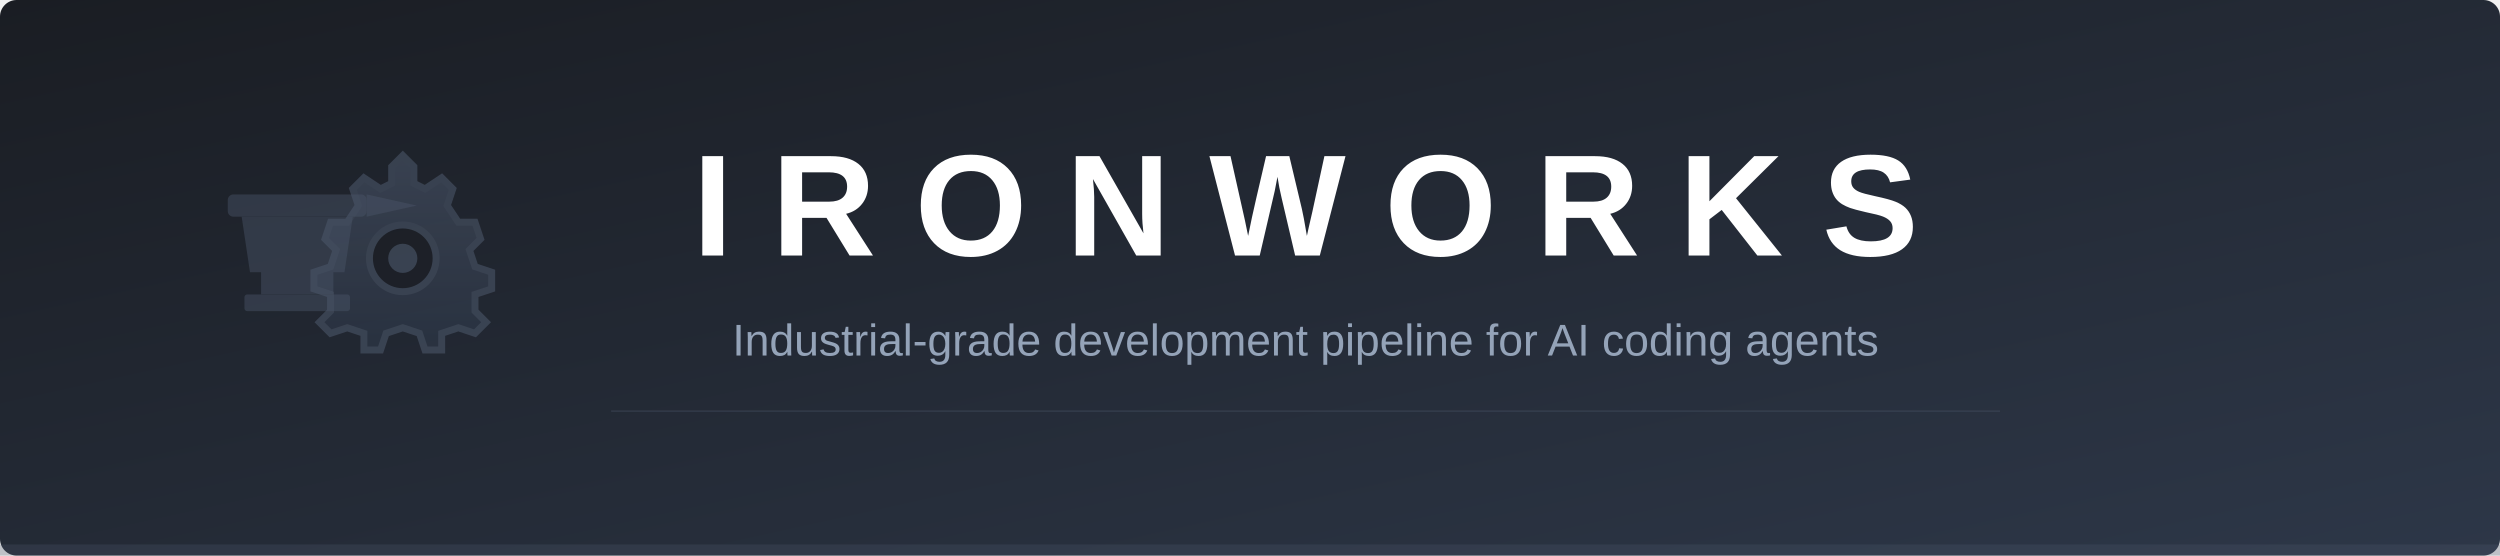
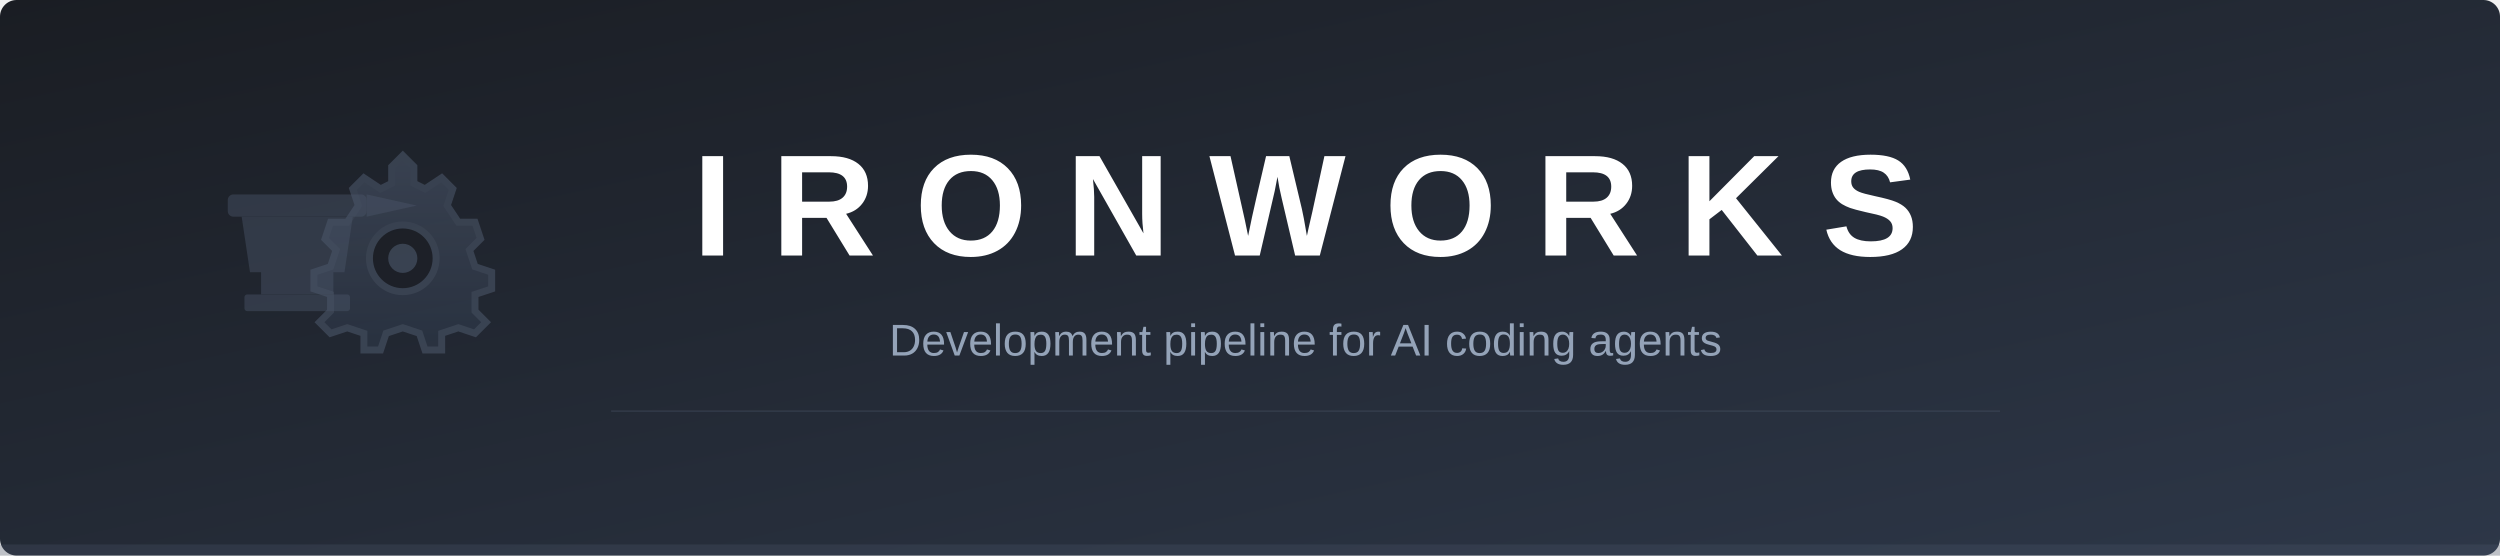
<svg xmlns="http://www.w3.org/2000/svg" viewBox="0 0 900 200" width="900" height="200">
  <defs>
    <linearGradient id="bg" x1="0" y1="0" x2="1" y2="1">
      <stop offset="0%" stop-color="#1a1d23" />
      <stop offset="100%" stop-color="#2d3748" />
    </linearGradient>
    <linearGradient id="gearFill" x1="0" y1="0" x2="0" y2="1">
      <stop offset="0%" stop-color="#4a5568" />
      <stop offset="100%" stop-color="#2d3748" />
    </linearGradient>
  </defs>
  <rect width="900" height="200" rx="6" fill="url(#bg)" />
  <rect x="0" y="196" width="900" height="4" rx="0" fill="#4a5568" opacity="0.3" />
  <g transform="translate(145, 88)" fill="none" stroke="#4a5568" stroke-width="2.5" opacity="0.6">
    <path d="M0,-32 L4,-28 L4,-22 L8,-20 L14,-24 L18,-20 L16,-14 L20,-8 L26,-8 L28,-2 L24,2 L26,8 L32,10 L32,16 L26,18 L26,24 L30,28 L26,32 L20,30 L14,32 L14,38 L8,38 L6,32 L0,30 L-6,32 L-8,38 L-14,38 L-14,32 L-20,30 L-26,32 L-30,28 L-26,24 L-26,18 L-32,16 L-32,10 L-26,8 L-24,2 L-28,-2 L-26,-8 L-20,-8 L-16,-14 L-18,-20 L-14,-24 L-8,-20 L-4,-22 L-4,-28 Z" fill="url(#gearFill)" stroke="#4a5568" />
    <circle cx="0" cy="5" r="12" fill="#1a1d23" stroke="#4a5568" />
    <circle cx="0" cy="5" r="4" fill="#4a5568" />
  </g>
  <g transform="translate(82, 70)" fill="#4a5568" opacity="0.45">
    <rect x="0" y="0" width="50" height="8" rx="2" />
    <polygon points="50,0 68,4 50,8" />
    <path d="M5,8 L45,8 L42,28 L38,28 L38,36 L12,36 L12,28 L8,28 Z" />
    <rect x="6" y="36" width="38" height="6" rx="1" />
  </g>
  <text x="470" y="92" text-anchor="middle" font-family="'Segoe UI', Arial, sans-serif" font-weight="700" font-size="52" fill="#ffffff" letter-spacing="14">IRONWORKS</text>
-   <text x="470" y="128" text-anchor="middle" font-family="'Segoe UI', Arial, sans-serif" font-weight="400" font-size="16" fill="#94a3b8">Industrial-grade development pipeline for AI coding agents</text>
+   <text x="470" y="128" text-anchor="middle" font-family="'Segoe UI', Arial, sans-serif" font-weight="400" font-size="16" fill="#94a3b8">Development pipeline for AI coding agents</text>
  <line x1="220" y1="148" x2="720" y2="148" stroke="#4a5568" stroke-width="0.5" opacity="0.4" />
</svg>
